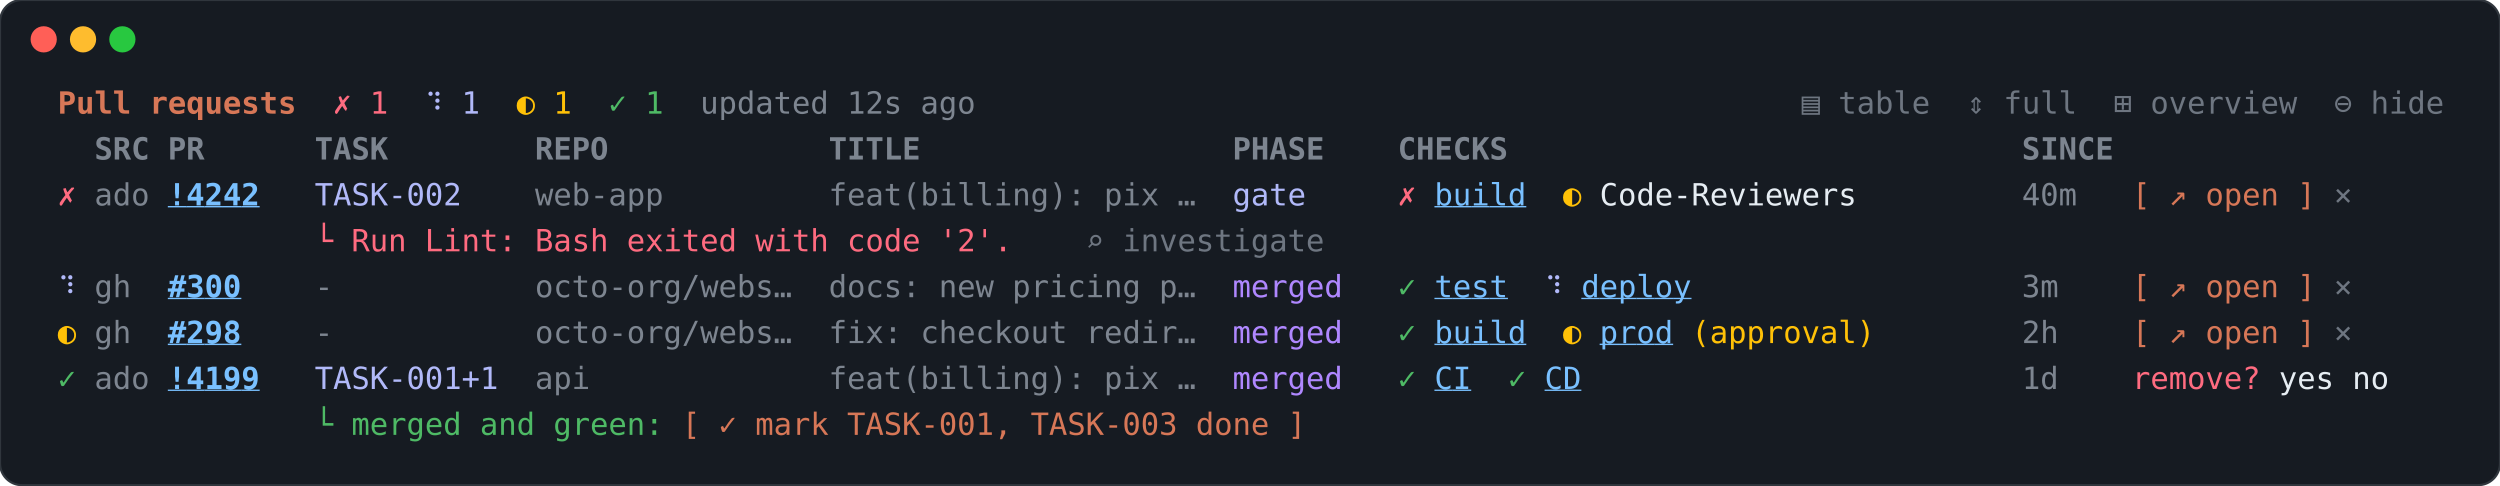
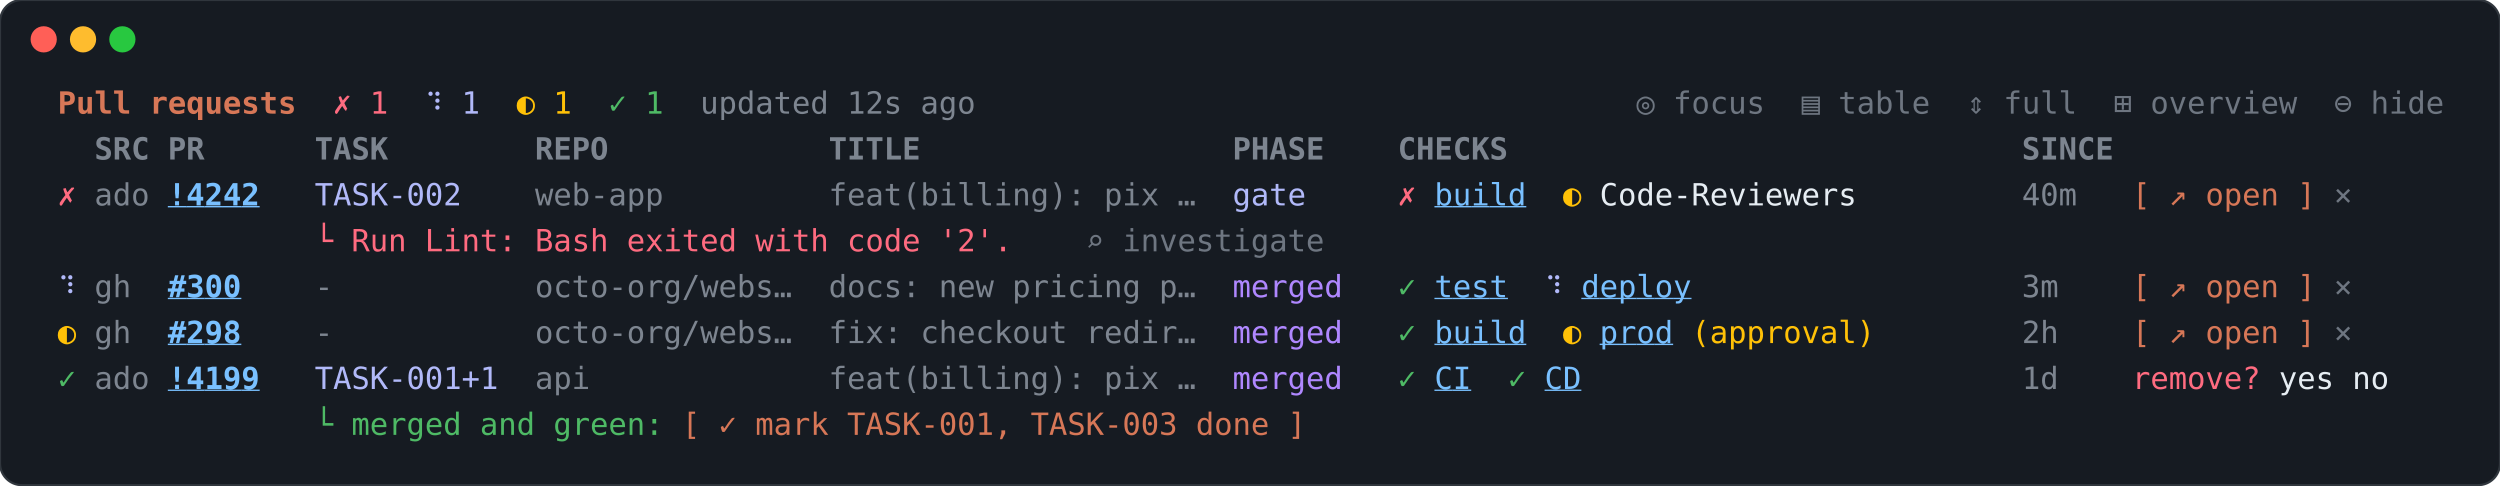
<svg xmlns="http://www.w3.org/2000/svg" width="1144" height="222" viewBox="0 0 1144 222" role="img" aria-label="pr-watch band in the Claude Code terminal">
  <rect width="1144" height="222" rx="10" fill="#161b22" stroke="#30363d" />
  <circle cx="20" cy="18" r="6" fill="#ff5f57" />
  <circle cx="38" cy="18" r="6" fill="#febc2e" />
  <circle cx="56" cy="18" r="6" fill="#28c840" />
  <g font-family="ui-monospace, SFMono-Regular, Menlo, Consolas, monospace" font-size="14">
    <text x="26.4" y="52" fill="#d77757" font-weight="700">P</text>
    <text x="34.8" y="52" fill="#d77757" font-weight="700">u</text>
    <text x="43.2" y="52" fill="#d77757" font-weight="700">l</text>
    <text x="51.6" y="52" fill="#d77757" font-weight="700">l</text>
    <text x="68.4" y="52" fill="#d77757" font-weight="700">r</text>
    <text x="76.8" y="52" fill="#d77757" font-weight="700">e</text>
    <text x="85.2" y="52" fill="#d77757" font-weight="700">q</text>
    <text x="93.6" y="52" fill="#d77757" font-weight="700">u</text>
    <text x="102.0" y="52" fill="#d77757" font-weight="700">e</text>
    <text x="110.4" y="52" fill="#d77757" font-weight="700">s</text>
    <text x="118.8" y="52" fill="#d77757" font-weight="700">t</text>
    <text x="127.2" y="52" fill="#d77757" font-weight="700">s</text>
    <text x="152.4" y="52" fill="#ff6b80">✗</text>
    <text x="169.2" y="52" fill="#ff6b80">1</text>
    <text x="194.4" y="52" fill="#b1b9f9">⠹</text>
    <text x="211.2" y="52" fill="#b1b9f9">1</text>
    <text x="236.4" y="52" fill="#ffc107">◐</text>
    <text x="253.2" y="52" fill="#ffc107">1</text>
    <text x="278.4" y="52" fill="#4eba65">✓</text>
    <text x="295.2" y="52" fill="#4eba65">1</text>
    <text x="320.4" y="52" fill="#7d8590">u</text>
    <text x="328.8" y="52" fill="#7d8590">p</text>
    <text x="337.2" y="52" fill="#7d8590">d</text>
    <text x="345.6" y="52" fill="#7d8590">a</text>
    <text x="354.0" y="52" fill="#7d8590">t</text>
    <text x="362.4" y="52" fill="#7d8590">e</text>
    <text x="370.8" y="52" fill="#7d8590">d</text>
    <text x="387.6" y="52" fill="#7d8590">1</text>
    <text x="396.0" y="52" fill="#7d8590">2</text>
    <text x="404.4" y="52" fill="#7d8590">s</text>
    <text x="421.2" y="52" fill="#7d8590">a</text>
    <text x="429.6" y="52" fill="#7d8590">g</text>
    <text x="438.0" y="52" fill="#7d8590">o</text>
+     <text x="748.8" y="52" fill="#6e7681">◎</text>
+     <text x="765.6" y="52" fill="#6e7681">f</text>
+     <text x="774.0" y="52" fill="#6e7681">o</text>
+     <text x="782.4" y="52" fill="#6e7681">c</text>
+     <text x="790.8" y="52" fill="#6e7681">u</text>
+     <text x="799.2" y="52" fill="#6e7681">s</text>
    <text x="824.4" y="52" fill="#6e7681">▤</text>
    <text x="841.2" y="52" fill="#6e7681">t</text>
    <text x="849.6" y="52" fill="#6e7681">a</text>
    <text x="858.0" y="52" fill="#6e7681">b</text>
    <text x="866.4" y="52" fill="#6e7681">l</text>
    <text x="874.8" y="52" fill="#6e7681">e</text>
    <text x="900.0" y="52" fill="#6e7681">⇕</text>
    <text x="916.8" y="52" fill="#6e7681">f</text>
    <text x="925.2" y="52" fill="#6e7681">u</text>
    <text x="933.6" y="52" fill="#6e7681">l</text>
    <text x="942.0" y="52" fill="#6e7681">l</text>
    <text x="967.2" y="52" fill="#6e7681">⊞</text>
    <text x="984.0" y="52" fill="#6e7681">o</text>
    <text x="992.4" y="52" fill="#6e7681">v</text>
    <text x="1000.8" y="52" fill="#6e7681">e</text>
    <text x="1009.2" y="52" fill="#6e7681">r</text>
    <text x="1017.6" y="52" fill="#6e7681">v</text>
    <text x="1026.0" y="52" fill="#6e7681">i</text>
    <text x="1034.4" y="52" fill="#6e7681">e</text>
    <text x="1042.8" y="52" fill="#6e7681">w</text>
    <text x="1068.0" y="52" fill="#6e7681">⊖</text>
    <text x="1084.8" y="52" fill="#6e7681">h</text>
    <text x="1093.2" y="52" fill="#6e7681">i</text>
    <text x="1101.6" y="52" fill="#6e7681">d</text>
    <text x="1110.0" y="52" fill="#6e7681">e</text>
    <text x="43.2" y="73" fill="#7d8590" font-weight="700">S</text>
    <text x="51.6" y="73" fill="#7d8590" font-weight="700">R</text>
    <text x="60.0" y="73" fill="#7d8590" font-weight="700">C</text>
    <text x="76.8" y="73" fill="#7d8590" font-weight="700">P</text>
    <text x="85.2" y="73" fill="#7d8590" font-weight="700">R</text>
    <text x="144.0" y="73" fill="#7d8590" font-weight="700">T</text>
    <text x="152.4" y="73" fill="#7d8590" font-weight="700">A</text>
    <text x="160.8" y="73" fill="#7d8590" font-weight="700">S</text>
    <text x="169.2" y="73" fill="#7d8590" font-weight="700">K</text>
    <text x="244.8" y="73" fill="#7d8590" font-weight="700">R</text>
    <text x="253.2" y="73" fill="#7d8590" font-weight="700">E</text>
    <text x="261.6" y="73" fill="#7d8590" font-weight="700">P</text>
    <text x="270.0" y="73" fill="#7d8590" font-weight="700">O</text>
    <text x="379.2" y="73" fill="#7d8590" font-weight="700">T</text>
    <text x="387.6" y="73" fill="#7d8590" font-weight="700">I</text>
    <text x="396.0" y="73" fill="#7d8590" font-weight="700">T</text>
    <text x="404.4" y="73" fill="#7d8590" font-weight="700">L</text>
    <text x="412.8" y="73" fill="#7d8590" font-weight="700">E</text>
    <text x="564.0" y="73" fill="#7d8590" font-weight="700">P</text>
    <text x="572.4" y="73" fill="#7d8590" font-weight="700">H</text>
    <text x="580.8" y="73" fill="#7d8590" font-weight="700">A</text>
    <text x="589.2" y="73" fill="#7d8590" font-weight="700">S</text>
    <text x="597.6" y="73" fill="#7d8590" font-weight="700">E</text>
    <text x="639.6" y="73" fill="#7d8590" font-weight="700">C</text>
    <text x="648.0" y="73" fill="#7d8590" font-weight="700">H</text>
    <text x="656.4" y="73" fill="#7d8590" font-weight="700">E</text>
    <text x="664.8" y="73" fill="#7d8590" font-weight="700">C</text>
    <text x="673.2" y="73" fill="#7d8590" font-weight="700">K</text>
    <text x="681.6" y="73" fill="#7d8590" font-weight="700">S</text>
    <text x="925.2" y="73" fill="#7d8590" font-weight="700">S</text>
    <text x="933.6" y="73" fill="#7d8590" font-weight="700">I</text>
    <text x="942.0" y="73" fill="#7d8590" font-weight="700">N</text>
    <text x="950.4" y="73" fill="#7d8590" font-weight="700">C</text>
    <text x="958.8" y="73" fill="#7d8590" font-weight="700">E</text>
    <text x="26.4" y="94" fill="#ff6b80">✗</text>
    <text x="43.2" y="94" fill="#7d8590">a</text>
    <text x="51.6" y="94" fill="#7d8590">d</text>
    <text x="60.0" y="94" fill="#7d8590">o</text>
    <text x="76.8" y="94" fill="#79c0ff" font-weight="700" text-decoration="underline">!</text>
    <text x="85.2" y="94" fill="#79c0ff" font-weight="700" text-decoration="underline">4</text>
    <text x="93.6" y="94" fill="#79c0ff" font-weight="700" text-decoration="underline">2</text>
    <text x="102.0" y="94" fill="#79c0ff" font-weight="700" text-decoration="underline">4</text>
    <text x="110.4" y="94" fill="#79c0ff" font-weight="700" text-decoration="underline">2</text>
    <text x="144.0" y="94" fill="#b1b9f9">T</text>
    <text x="152.4" y="94" fill="#b1b9f9">A</text>
    <text x="160.8" y="94" fill="#b1b9f9">S</text>
    <text x="169.2" y="94" fill="#b1b9f9">K</text>
    <text x="177.6" y="94" fill="#b1b9f9">-</text>
    <text x="186.0" y="94" fill="#b1b9f9">0</text>
    <text x="194.4" y="94" fill="#b1b9f9">0</text>
    <text x="202.8" y="94" fill="#b1b9f9">2</text>
    <text x="244.8" y="94" fill="#7d8590">w</text>
    <text x="253.2" y="94" fill="#7d8590">e</text>
    <text x="261.6" y="94" fill="#7d8590">b</text>
    <text x="270.0" y="94" fill="#7d8590">-</text>
    <text x="278.4" y="94" fill="#7d8590">a</text>
    <text x="286.8" y="94" fill="#7d8590">p</text>
    <text x="295.2" y="94" fill="#7d8590">p</text>
    <text x="379.2" y="94" fill="#7d8590">f</text>
    <text x="387.6" y="94" fill="#7d8590">e</text>
    <text x="396.0" y="94" fill="#7d8590">a</text>
    <text x="404.4" y="94" fill="#7d8590">t</text>
    <text x="412.8" y="94" fill="#7d8590">(</text>
    <text x="421.2" y="94" fill="#7d8590">b</text>
    <text x="429.6" y="94" fill="#7d8590">i</text>
    <text x="438.0" y="94" fill="#7d8590">l</text>
    <text x="446.4" y="94" fill="#7d8590">l</text>
    <text x="454.8" y="94" fill="#7d8590">i</text>
    <text x="463.2" y="94" fill="#7d8590">n</text>
    <text x="471.6" y="94" fill="#7d8590">g</text>
    <text x="480.0" y="94" fill="#7d8590">)</text>
    <text x="488.4" y="94" fill="#7d8590">:</text>
    <text x="505.2" y="94" fill="#7d8590">p</text>
    <text x="513.6" y="94" fill="#7d8590">i</text>
    <text x="522.0" y="94" fill="#7d8590">x</text>
    <text x="538.8" y="94" fill="#7d8590">…</text>
    <text x="564.0" y="94" fill="#b1b9f9">g</text>
    <text x="572.4" y="94" fill="#b1b9f9">a</text>
    <text x="580.8" y="94" fill="#b1b9f9">t</text>
    <text x="589.2" y="94" fill="#b1b9f9">e</text>
    <text x="639.6" y="94" fill="#ff6b80">✗</text>
    <text x="656.4" y="94" fill="#79c0ff" text-decoration="underline">b</text>
    <text x="664.8" y="94" fill="#79c0ff" text-decoration="underline">u</text>
    <text x="673.2" y="94" fill="#79c0ff" text-decoration="underline">i</text>
    <text x="681.6" y="94" fill="#79c0ff" text-decoration="underline">l</text>
    <text x="690.0" y="94" fill="#79c0ff" text-decoration="underline">d</text>
    <text x="715.2" y="94" fill="#ffc107">◐</text>
    <text x="732.0" y="94" fill="#e6edf3">C</text>
    <text x="740.4" y="94" fill="#e6edf3">o</text>
    <text x="748.8" y="94" fill="#e6edf3">d</text>
    <text x="757.2" y="94" fill="#e6edf3">e</text>
    <text x="765.6" y="94" fill="#e6edf3">-</text>
    <text x="774.0" y="94" fill="#e6edf3">R</text>
    <text x="782.4" y="94" fill="#e6edf3">e</text>
    <text x="790.8" y="94" fill="#e6edf3">v</text>
    <text x="799.2" y="94" fill="#e6edf3">i</text>
    <text x="807.6" y="94" fill="#e6edf3">e</text>
    <text x="816.0" y="94" fill="#e6edf3">w</text>
    <text x="824.4" y="94" fill="#e6edf3">e</text>
    <text x="832.8" y="94" fill="#e6edf3">r</text>
    <text x="841.2" y="94" fill="#e6edf3">s</text>
    <text x="925.2" y="94" fill="#7d8590">4</text>
    <text x="933.6" y="94" fill="#7d8590">0</text>
    <text x="942.0" y="94" fill="#7d8590">m</text>
    <text x="975.6" y="94" fill="#d77757">[</text>
    <text x="992.4" y="94" fill="#d77757">↗</text>
    <text x="1009.2" y="94" fill="#d77757">o</text>
    <text x="1017.6" y="94" fill="#d77757">p</text>
    <text x="1026.0" y="94" fill="#d77757">e</text>
    <text x="1034.4" y="94" fill="#d77757">n</text>
    <text x="1051.2" y="94" fill="#d77757">]</text>
    <text x="1068.0" y="94" fill="#6e7681">×</text>
    <text x="144.0" y="115" fill="#ff6b80">└</text>
    <text x="160.8" y="115" fill="#ff6b80">R</text>
    <text x="169.2" y="115" fill="#ff6b80">u</text>
    <text x="177.6" y="115" fill="#ff6b80">n</text>
    <text x="194.4" y="115" fill="#ff6b80">L</text>
    <text x="202.8" y="115" fill="#ff6b80">i</text>
    <text x="211.2" y="115" fill="#ff6b80">n</text>
    <text x="219.6" y="115" fill="#ff6b80">t</text>
    <text x="228.0" y="115" fill="#ff6b80">:</text>
    <text x="244.8" y="115" fill="#ff6b80">B</text>
    <text x="253.2" y="115" fill="#ff6b80">a</text>
    <text x="261.6" y="115" fill="#ff6b80">s</text>
    <text x="270.0" y="115" fill="#ff6b80">h</text>
    <text x="286.8" y="115" fill="#ff6b80">e</text>
    <text x="295.2" y="115" fill="#ff6b80">x</text>
    <text x="303.6" y="115" fill="#ff6b80">i</text>
    <text x="312.0" y="115" fill="#ff6b80">t</text>
    <text x="320.4" y="115" fill="#ff6b80">e</text>
    <text x="328.8" y="115" fill="#ff6b80">d</text>
    <text x="345.6" y="115" fill="#ff6b80">w</text>
    <text x="354.0" y="115" fill="#ff6b80">i</text>
    <text x="362.4" y="115" fill="#ff6b80">t</text>
    <text x="370.8" y="115" fill="#ff6b80">h</text>
    <text x="387.6" y="115" fill="#ff6b80">c</text>
    <text x="396.0" y="115" fill="#ff6b80">o</text>
    <text x="404.4" y="115" fill="#ff6b80">d</text>
    <text x="412.8" y="115" fill="#ff6b80">e</text>
    <text x="429.6" y="115" fill="#ff6b80">'</text>
    <text x="438.0" y="115" fill="#ff6b80">2</text>
    <text x="446.4" y="115" fill="#ff6b80">'</text>
    <text x="454.8" y="115" fill="#ff6b80">.</text>
    <text x="496.8" y="115" fill="#6e7681">⌕</text>
    <text x="513.6" y="115" fill="#6e7681">i</text>
    <text x="522.0" y="115" fill="#6e7681">n</text>
    <text x="530.4" y="115" fill="#6e7681">v</text>
    <text x="538.8" y="115" fill="#6e7681">e</text>
    <text x="547.2" y="115" fill="#6e7681">s</text>
    <text x="555.6" y="115" fill="#6e7681">t</text>
    <text x="564.0" y="115" fill="#6e7681">i</text>
    <text x="572.4" y="115" fill="#6e7681">g</text>
    <text x="580.8" y="115" fill="#6e7681">a</text>
    <text x="589.2" y="115" fill="#6e7681">t</text>
    <text x="597.6" y="115" fill="#6e7681">e</text>
    <text x="26.4" y="136" fill="#b1b9f9">⠹</text>
    <text x="43.2" y="136" fill="#7d8590">g</text>
    <text x="51.6" y="136" fill="#7d8590">h</text>
    <text x="76.8" y="136" fill="#79c0ff" font-weight="700" text-decoration="underline">#</text>
    <text x="85.2" y="136" fill="#79c0ff" font-weight="700" text-decoration="underline">3</text>
    <text x="93.6" y="136" fill="#79c0ff" font-weight="700" text-decoration="underline">0</text>
    <text x="102.0" y="136" fill="#79c0ff" font-weight="700" text-decoration="underline">0</text>
    <text x="144.0" y="136" fill="#7d8590">-</text>
    <text x="244.8" y="136" fill="#7d8590">o</text>
    <text x="253.2" y="136" fill="#7d8590">c</text>
    <text x="261.6" y="136" fill="#7d8590">t</text>
    <text x="270.0" y="136" fill="#7d8590">o</text>
    <text x="278.4" y="136" fill="#7d8590">-</text>
    <text x="286.8" y="136" fill="#7d8590">o</text>
    <text x="295.2" y="136" fill="#7d8590">r</text>
    <text x="303.6" y="136" fill="#7d8590">g</text>
    <text x="312.0" y="136" fill="#7d8590">/</text>
    <text x="320.4" y="136" fill="#7d8590">w</text>
    <text x="328.8" y="136" fill="#7d8590">e</text>
    <text x="337.2" y="136" fill="#7d8590">b</text>
    <text x="345.6" y="136" fill="#7d8590">s</text>
    <text x="354.0" y="136" fill="#7d8590">…</text>
    <text x="379.2" y="136" fill="#7d8590">d</text>
    <text x="387.6" y="136" fill="#7d8590">o</text>
    <text x="396.0" y="136" fill="#7d8590">c</text>
    <text x="404.4" y="136" fill="#7d8590">s</text>
    <text x="412.8" y="136" fill="#7d8590">:</text>
    <text x="429.6" y="136" fill="#7d8590">n</text>
    <text x="438.0" y="136" fill="#7d8590">e</text>
    <text x="446.4" y="136" fill="#7d8590">w</text>
    <text x="463.2" y="136" fill="#7d8590">p</text>
    <text x="471.6" y="136" fill="#7d8590">r</text>
    <text x="480.0" y="136" fill="#7d8590">i</text>
    <text x="488.4" y="136" fill="#7d8590">c</text>
    <text x="496.8" y="136" fill="#7d8590">i</text>
    <text x="505.2" y="136" fill="#7d8590">n</text>
    <text x="513.6" y="136" fill="#7d8590">g</text>
    <text x="530.4" y="136" fill="#7d8590">p</text>
    <text x="538.8" y="136" fill="#7d8590">…</text>
    <text x="564.0" y="136" fill="#af87ff">m</text>
    <text x="572.4" y="136" fill="#af87ff">e</text>
    <text x="580.8" y="136" fill="#af87ff">r</text>
    <text x="589.2" y="136" fill="#af87ff">g</text>
    <text x="597.6" y="136" fill="#af87ff">e</text>
    <text x="606.0" y="136" fill="#af87ff">d</text>
    <text x="639.6" y="136" fill="#4eba65">✓</text>
    <text x="656.4" y="136" fill="#79c0ff" text-decoration="underline">t</text>
    <text x="664.8" y="136" fill="#79c0ff" text-decoration="underline">e</text>
    <text x="673.2" y="136" fill="#79c0ff" text-decoration="underline">s</text>
    <text x="681.6" y="136" fill="#79c0ff" text-decoration="underline">t</text>
    <text x="706.8" y="136" fill="#b1b9f9">⠹</text>
    <text x="723.6" y="136" fill="#79c0ff" text-decoration="underline">d</text>
    <text x="732.0" y="136" fill="#79c0ff" text-decoration="underline">e</text>
    <text x="740.4" y="136" fill="#79c0ff" text-decoration="underline">p</text>
    <text x="748.8" y="136" fill="#79c0ff" text-decoration="underline">l</text>
    <text x="757.2" y="136" fill="#79c0ff" text-decoration="underline">o</text>
    <text x="765.6" y="136" fill="#79c0ff" text-decoration="underline">y</text>
    <text x="925.2" y="136" fill="#7d8590">3</text>
    <text x="933.6" y="136" fill="#7d8590">m</text>
    <text x="975.6" y="136" fill="#d77757">[</text>
    <text x="992.4" y="136" fill="#d77757">↗</text>
    <text x="1009.2" y="136" fill="#d77757">o</text>
    <text x="1017.6" y="136" fill="#d77757">p</text>
    <text x="1026.0" y="136" fill="#d77757">e</text>
    <text x="1034.4" y="136" fill="#d77757">n</text>
    <text x="1051.2" y="136" fill="#d77757">]</text>
    <text x="1068.0" y="136" fill="#6e7681">×</text>
    <text x="26.4" y="157" fill="#ffc107">◐</text>
    <text x="43.2" y="157" fill="#7d8590">g</text>
    <text x="51.6" y="157" fill="#7d8590">h</text>
    <text x="76.8" y="157" fill="#79c0ff" font-weight="700" text-decoration="underline">#</text>
    <text x="85.2" y="157" fill="#79c0ff" font-weight="700" text-decoration="underline">2</text>
    <text x="93.6" y="157" fill="#79c0ff" font-weight="700" text-decoration="underline">9</text>
    <text x="102.0" y="157" fill="#79c0ff" font-weight="700" text-decoration="underline">8</text>
    <text x="144.0" y="157" fill="#7d8590">-</text>
    <text x="244.8" y="157" fill="#7d8590">o</text>
    <text x="253.2" y="157" fill="#7d8590">c</text>
    <text x="261.6" y="157" fill="#7d8590">t</text>
    <text x="270.0" y="157" fill="#7d8590">o</text>
    <text x="278.4" y="157" fill="#7d8590">-</text>
    <text x="286.8" y="157" fill="#7d8590">o</text>
    <text x="295.2" y="157" fill="#7d8590">r</text>
    <text x="303.6" y="157" fill="#7d8590">g</text>
    <text x="312.0" y="157" fill="#7d8590">/</text>
    <text x="320.4" y="157" fill="#7d8590">w</text>
    <text x="328.8" y="157" fill="#7d8590">e</text>
    <text x="337.2" y="157" fill="#7d8590">b</text>
    <text x="345.6" y="157" fill="#7d8590">s</text>
    <text x="354.0" y="157" fill="#7d8590">…</text>
    <text x="379.2" y="157" fill="#7d8590">f</text>
    <text x="387.6" y="157" fill="#7d8590">i</text>
    <text x="396.0" y="157" fill="#7d8590">x</text>
    <text x="404.4" y="157" fill="#7d8590">:</text>
    <text x="421.2" y="157" fill="#7d8590">c</text>
    <text x="429.6" y="157" fill="#7d8590">h</text>
    <text x="438.0" y="157" fill="#7d8590">e</text>
    <text x="446.4" y="157" fill="#7d8590">c</text>
    <text x="454.8" y="157" fill="#7d8590">k</text>
    <text x="463.2" y="157" fill="#7d8590">o</text>
    <text x="471.6" y="157" fill="#7d8590">u</text>
    <text x="480.0" y="157" fill="#7d8590">t</text>
    <text x="496.8" y="157" fill="#7d8590">r</text>
    <text x="505.2" y="157" fill="#7d8590">e</text>
    <text x="513.6" y="157" fill="#7d8590">d</text>
    <text x="522.0" y="157" fill="#7d8590">i</text>
    <text x="530.4" y="157" fill="#7d8590">r</text>
    <text x="538.8" y="157" fill="#7d8590">…</text>
    <text x="564.0" y="157" fill="#af87ff">m</text>
    <text x="572.4" y="157" fill="#af87ff">e</text>
    <text x="580.8" y="157" fill="#af87ff">r</text>
    <text x="589.2" y="157" fill="#af87ff">g</text>
    <text x="597.6" y="157" fill="#af87ff">e</text>
    <text x="606.0" y="157" fill="#af87ff">d</text>
    <text x="639.6" y="157" fill="#4eba65">✓</text>
    <text x="656.4" y="157" fill="#79c0ff" text-decoration="underline">b</text>
    <text x="664.8" y="157" fill="#79c0ff" text-decoration="underline">u</text>
    <text x="673.2" y="157" fill="#79c0ff" text-decoration="underline">i</text>
    <text x="681.6" y="157" fill="#79c0ff" text-decoration="underline">l</text>
    <text x="690.0" y="157" fill="#79c0ff" text-decoration="underline">d</text>
    <text x="715.2" y="157" fill="#ffc107">◐</text>
    <text x="732.0" y="157" fill="#79c0ff" text-decoration="underline">p</text>
    <text x="740.4" y="157" fill="#79c0ff" text-decoration="underline">r</text>
    <text x="748.8" y="157" fill="#79c0ff" text-decoration="underline">o</text>
    <text x="757.2" y="157" fill="#79c0ff" text-decoration="underline">d</text>
    <text x="774.0" y="157" fill="#ffc107">(</text>
    <text x="782.4" y="157" fill="#ffc107">a</text>
    <text x="790.8" y="157" fill="#ffc107">p</text>
    <text x="799.2" y="157" fill="#ffc107">p</text>
    <text x="807.6" y="157" fill="#ffc107">r</text>
    <text x="816.0" y="157" fill="#ffc107">o</text>
    <text x="824.4" y="157" fill="#ffc107">v</text>
    <text x="832.8" y="157" fill="#ffc107">a</text>
    <text x="841.2" y="157" fill="#ffc107">l</text>
    <text x="849.6" y="157" fill="#ffc107">)</text>
    <text x="925.2" y="157" fill="#7d8590">2</text>
    <text x="933.6" y="157" fill="#7d8590">h</text>
    <text x="975.6" y="157" fill="#d77757">[</text>
    <text x="992.4" y="157" fill="#d77757">↗</text>
    <text x="1009.2" y="157" fill="#d77757">o</text>
    <text x="1017.6" y="157" fill="#d77757">p</text>
    <text x="1026.0" y="157" fill="#d77757">e</text>
    <text x="1034.4" y="157" fill="#d77757">n</text>
    <text x="1051.2" y="157" fill="#d77757">]</text>
    <text x="1068.0" y="157" fill="#6e7681">×</text>
    <text x="26.4" y="178" fill="#4eba65">✓</text>
    <text x="43.2" y="178" fill="#7d8590">a</text>
    <text x="51.6" y="178" fill="#7d8590">d</text>
    <text x="60.0" y="178" fill="#7d8590">o</text>
    <text x="76.8" y="178" fill="#79c0ff" font-weight="700" text-decoration="underline">!</text>
    <text x="85.2" y="178" fill="#79c0ff" font-weight="700" text-decoration="underline">4</text>
    <text x="93.6" y="178" fill="#79c0ff" font-weight="700" text-decoration="underline">1</text>
    <text x="102.0" y="178" fill="#79c0ff" font-weight="700" text-decoration="underline">9</text>
    <text x="110.4" y="178" fill="#79c0ff" font-weight="700" text-decoration="underline">9</text>
    <text x="144.0" y="178" fill="#b1b9f9">T</text>
    <text x="152.4" y="178" fill="#b1b9f9">A</text>
    <text x="160.8" y="178" fill="#b1b9f9">S</text>
    <text x="169.2" y="178" fill="#b1b9f9">K</text>
    <text x="177.6" y="178" fill="#b1b9f9">-</text>
    <text x="186.0" y="178" fill="#b1b9f9">0</text>
    <text x="194.4" y="178" fill="#b1b9f9">0</text>
    <text x="202.8" y="178" fill="#b1b9f9">1</text>
    <text x="211.2" y="178" fill="#b1b9f9">+</text>
    <text x="219.6" y="178" fill="#b1b9f9">1</text>
    <text x="244.8" y="178" fill="#7d8590">a</text>
    <text x="253.2" y="178" fill="#7d8590">p</text>
    <text x="261.6" y="178" fill="#7d8590">i</text>
    <text x="379.2" y="178" fill="#7d8590">f</text>
    <text x="387.6" y="178" fill="#7d8590">e</text>
    <text x="396.0" y="178" fill="#7d8590">a</text>
    <text x="404.4" y="178" fill="#7d8590">t</text>
    <text x="412.8" y="178" fill="#7d8590">(</text>
    <text x="421.2" y="178" fill="#7d8590">b</text>
    <text x="429.6" y="178" fill="#7d8590">i</text>
    <text x="438.0" y="178" fill="#7d8590">l</text>
    <text x="446.4" y="178" fill="#7d8590">l</text>
    <text x="454.8" y="178" fill="#7d8590">i</text>
    <text x="463.2" y="178" fill="#7d8590">n</text>
    <text x="471.6" y="178" fill="#7d8590">g</text>
    <text x="480.0" y="178" fill="#7d8590">)</text>
    <text x="488.4" y="178" fill="#7d8590">:</text>
    <text x="505.2" y="178" fill="#7d8590">p</text>
    <text x="513.6" y="178" fill="#7d8590">i</text>
    <text x="522.0" y="178" fill="#7d8590">x</text>
    <text x="538.8" y="178" fill="#7d8590">…</text>
    <text x="564.0" y="178" fill="#af87ff">m</text>
    <text x="572.4" y="178" fill="#af87ff">e</text>
    <text x="580.8" y="178" fill="#af87ff">r</text>
    <text x="589.2" y="178" fill="#af87ff">g</text>
    <text x="597.6" y="178" fill="#af87ff">e</text>
    <text x="606.0" y="178" fill="#af87ff">d</text>
    <text x="639.6" y="178" fill="#4eba65">✓</text>
    <text x="656.4" y="178" fill="#79c0ff" text-decoration="underline">C</text>
    <text x="664.8" y="178" fill="#79c0ff" text-decoration="underline">I</text>
    <text x="690.0" y="178" fill="#4eba65">✓</text>
    <text x="706.8" y="178" fill="#79c0ff" text-decoration="underline">C</text>
    <text x="715.2" y="178" fill="#79c0ff" text-decoration="underline">D</text>
    <text x="925.2" y="178" fill="#7d8590">1</text>
    <text x="933.6" y="178" fill="#7d8590">d</text>
    <text x="975.6" y="178" fill="#ff6b80">r</text>
    <text x="984.0" y="178" fill="#ff6b80">e</text>
    <text x="992.4" y="178" fill="#ff6b80">m</text>
    <text x="1000.8" y="178" fill="#ff6b80">o</text>
    <text x="1009.2" y="178" fill="#ff6b80">v</text>
    <text x="1017.6" y="178" fill="#ff6b80">e</text>
    <text x="1026.0" y="178" fill="#ff6b80">?</text>
    <text x="1042.8" y="178" fill="#e6edf3">y</text>
    <text x="1051.2" y="178" fill="#e6edf3">e</text>
    <text x="1059.6" y="178" fill="#e6edf3">s</text>
    <text x="1076.4" y="178" fill="#e6edf3">n</text>
    <text x="1084.8" y="178" fill="#e6edf3">o</text>
    <text x="144.0" y="199" fill="#4eba65">└</text>
    <text x="160.8" y="199" fill="#4eba65">m</text>
    <text x="169.2" y="199" fill="#4eba65">e</text>
    <text x="177.6" y="199" fill="#4eba65">r</text>
    <text x="186.0" y="199" fill="#4eba65">g</text>
    <text x="194.4" y="199" fill="#4eba65">e</text>
    <text x="202.8" y="199" fill="#4eba65">d</text>
    <text x="219.6" y="199" fill="#4eba65">a</text>
    <text x="228.0" y="199" fill="#4eba65">n</text>
    <text x="236.4" y="199" fill="#4eba65">d</text>
    <text x="253.2" y="199" fill="#4eba65">g</text>
    <text x="261.6" y="199" fill="#4eba65">r</text>
    <text x="270.0" y="199" fill="#4eba65">e</text>
    <text x="278.4" y="199" fill="#4eba65">e</text>
    <text x="286.8" y="199" fill="#4eba65">n</text>
    <text x="295.2" y="199" fill="#4eba65">:</text>
    <text x="312.0" y="199" fill="#d77757">[</text>
    <text x="328.8" y="199" fill="#d77757">✓</text>
    <text x="345.6" y="199" fill="#d77757">m</text>
    <text x="354.0" y="199" fill="#d77757">a</text>
    <text x="362.4" y="199" fill="#d77757">r</text>
    <text x="370.8" y="199" fill="#d77757">k</text>
    <text x="387.6" y="199" fill="#d77757">T</text>
    <text x="396.0" y="199" fill="#d77757">A</text>
    <text x="404.4" y="199" fill="#d77757">S</text>
    <text x="412.8" y="199" fill="#d77757">K</text>
    <text x="421.2" y="199" fill="#d77757">-</text>
    <text x="429.6" y="199" fill="#d77757">0</text>
    <text x="438.0" y="199" fill="#d77757">0</text>
    <text x="446.4" y="199" fill="#d77757">1</text>
    <text x="454.8" y="199" fill="#d77757">,</text>
    <text x="471.6" y="199" fill="#d77757">T</text>
    <text x="480.0" y="199" fill="#d77757">A</text>
    <text x="488.4" y="199" fill="#d77757">S</text>
    <text x="496.8" y="199" fill="#d77757">K</text>
    <text x="505.2" y="199" fill="#d77757">-</text>
    <text x="513.6" y="199" fill="#d77757">0</text>
    <text x="522.0" y="199" fill="#d77757">0</text>
    <text x="530.4" y="199" fill="#d77757">3</text>
    <text x="547.2" y="199" fill="#d77757">d</text>
    <text x="555.6" y="199" fill="#d77757">o</text>
    <text x="564.0" y="199" fill="#d77757">n</text>
    <text x="572.4" y="199" fill="#d77757">e</text>
    <text x="589.2" y="199" fill="#d77757">]</text>
  </g>
</svg>
